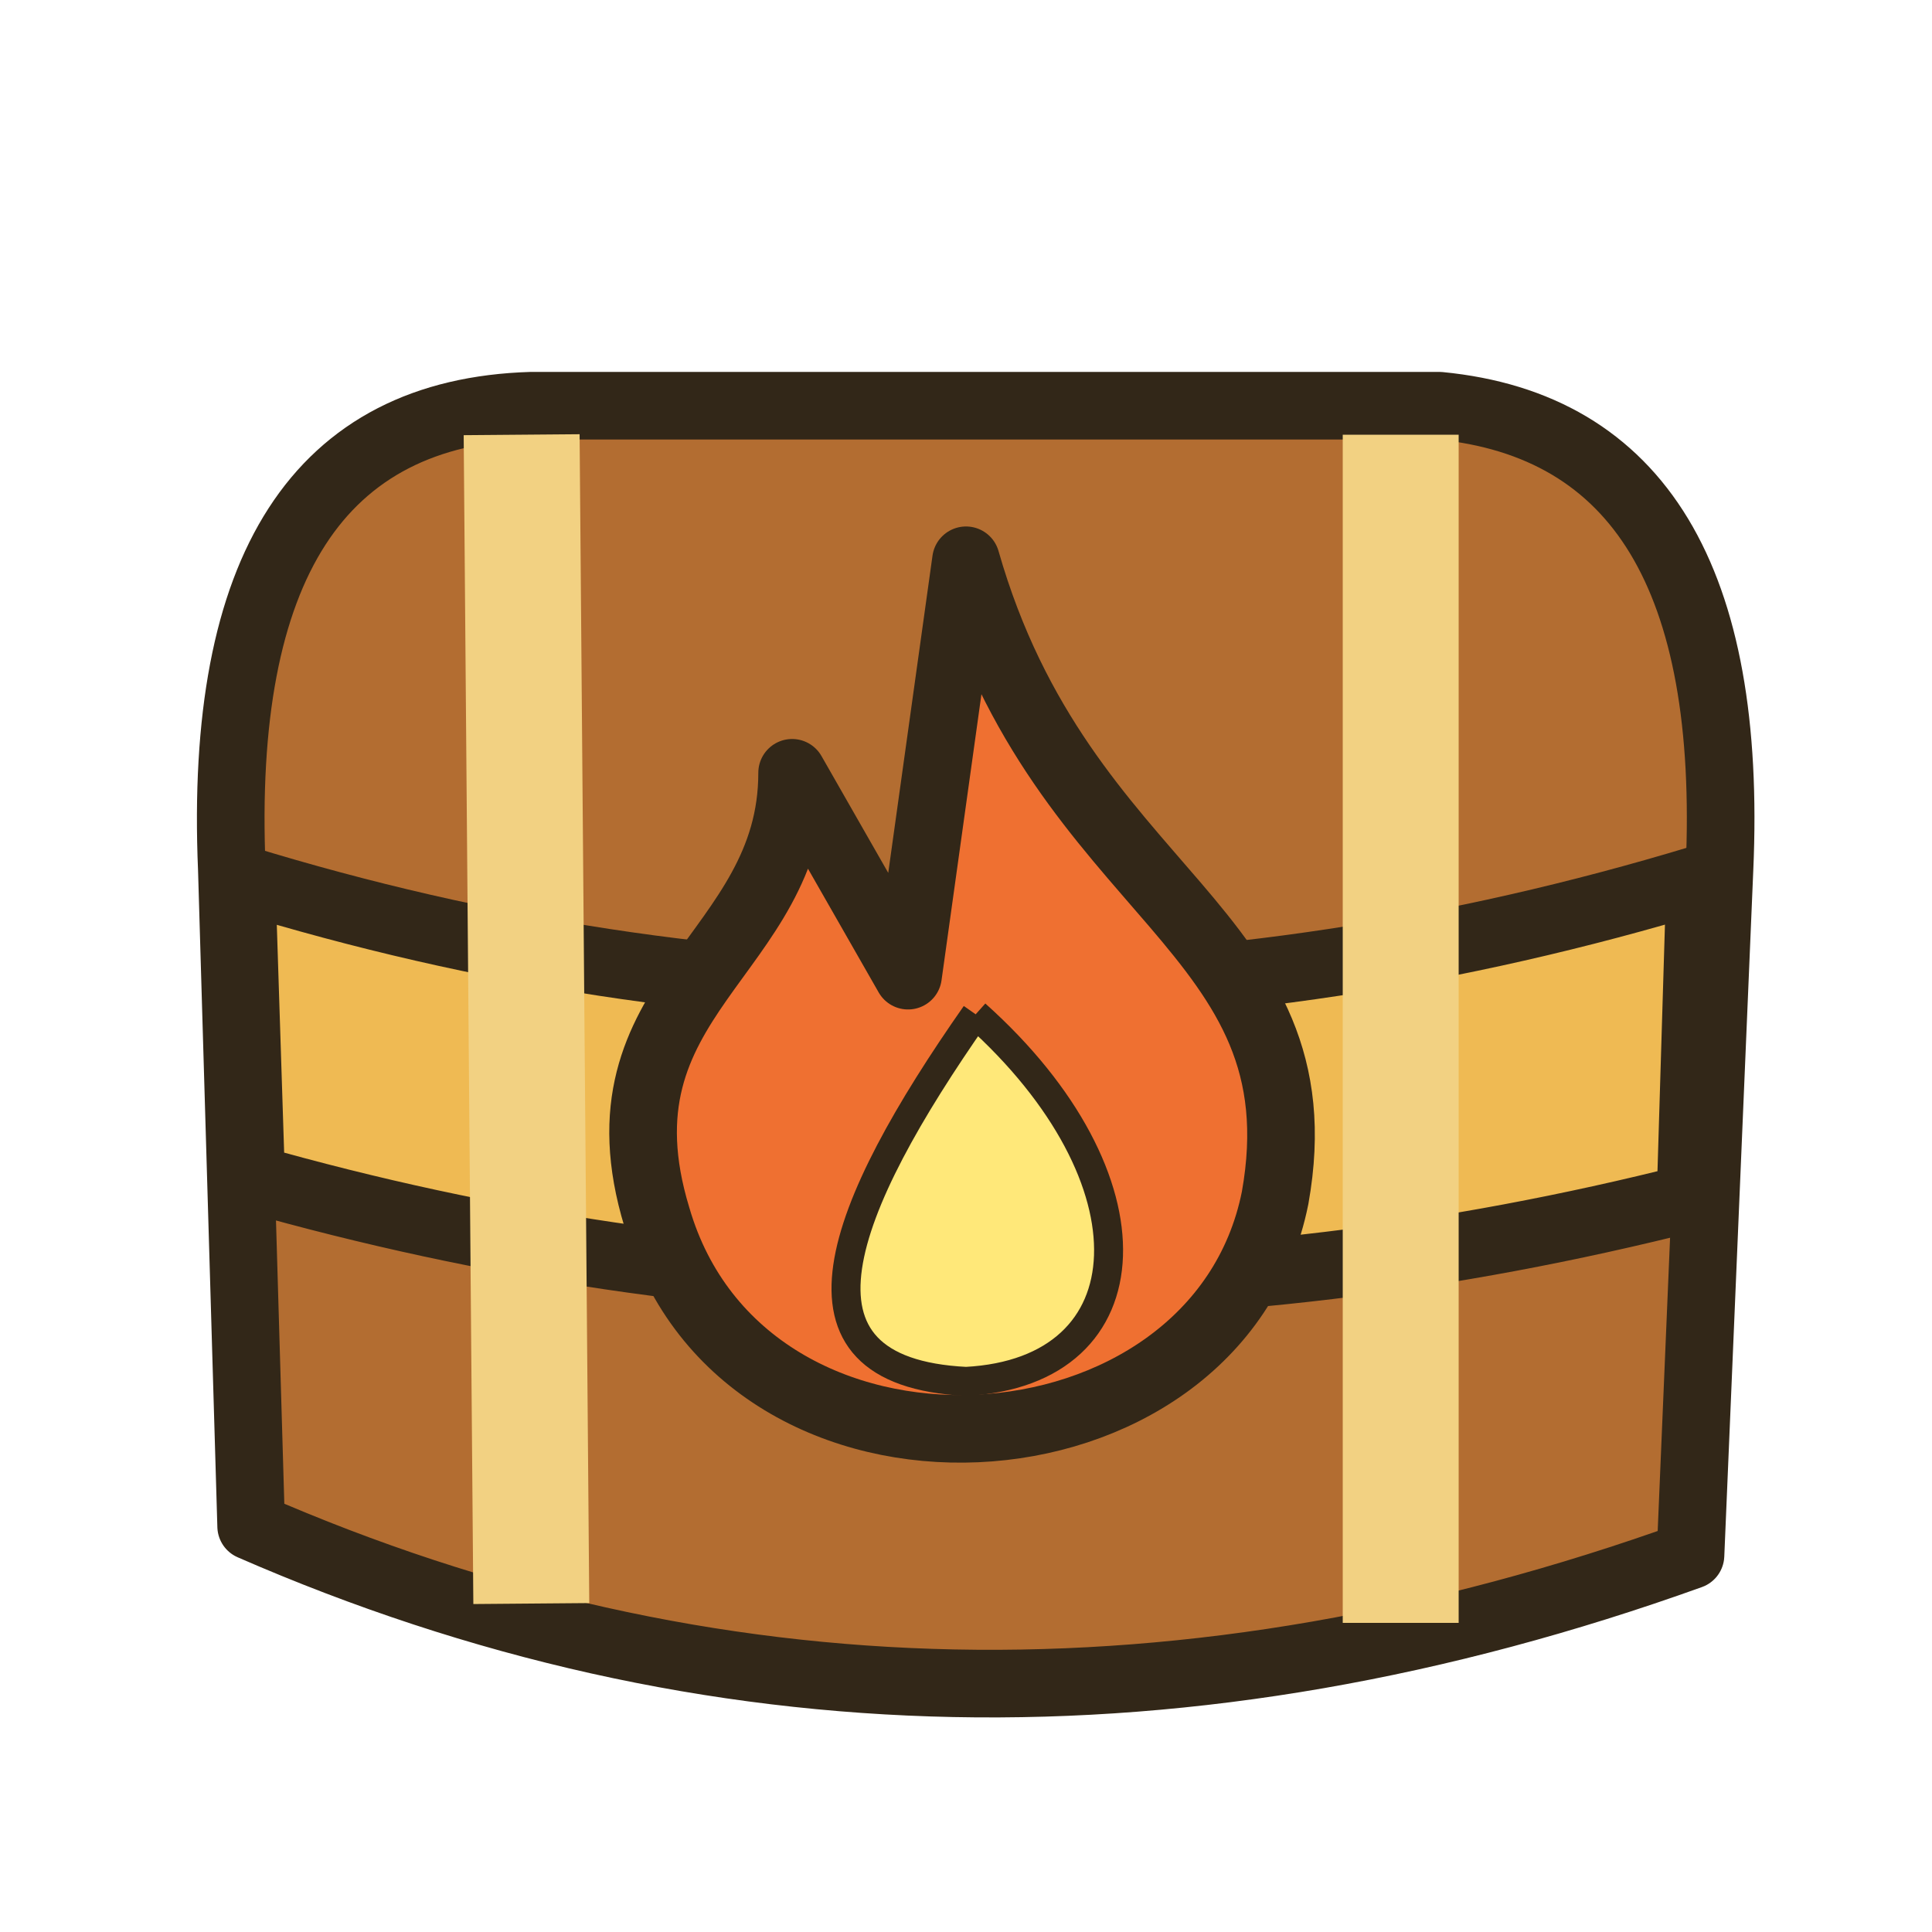
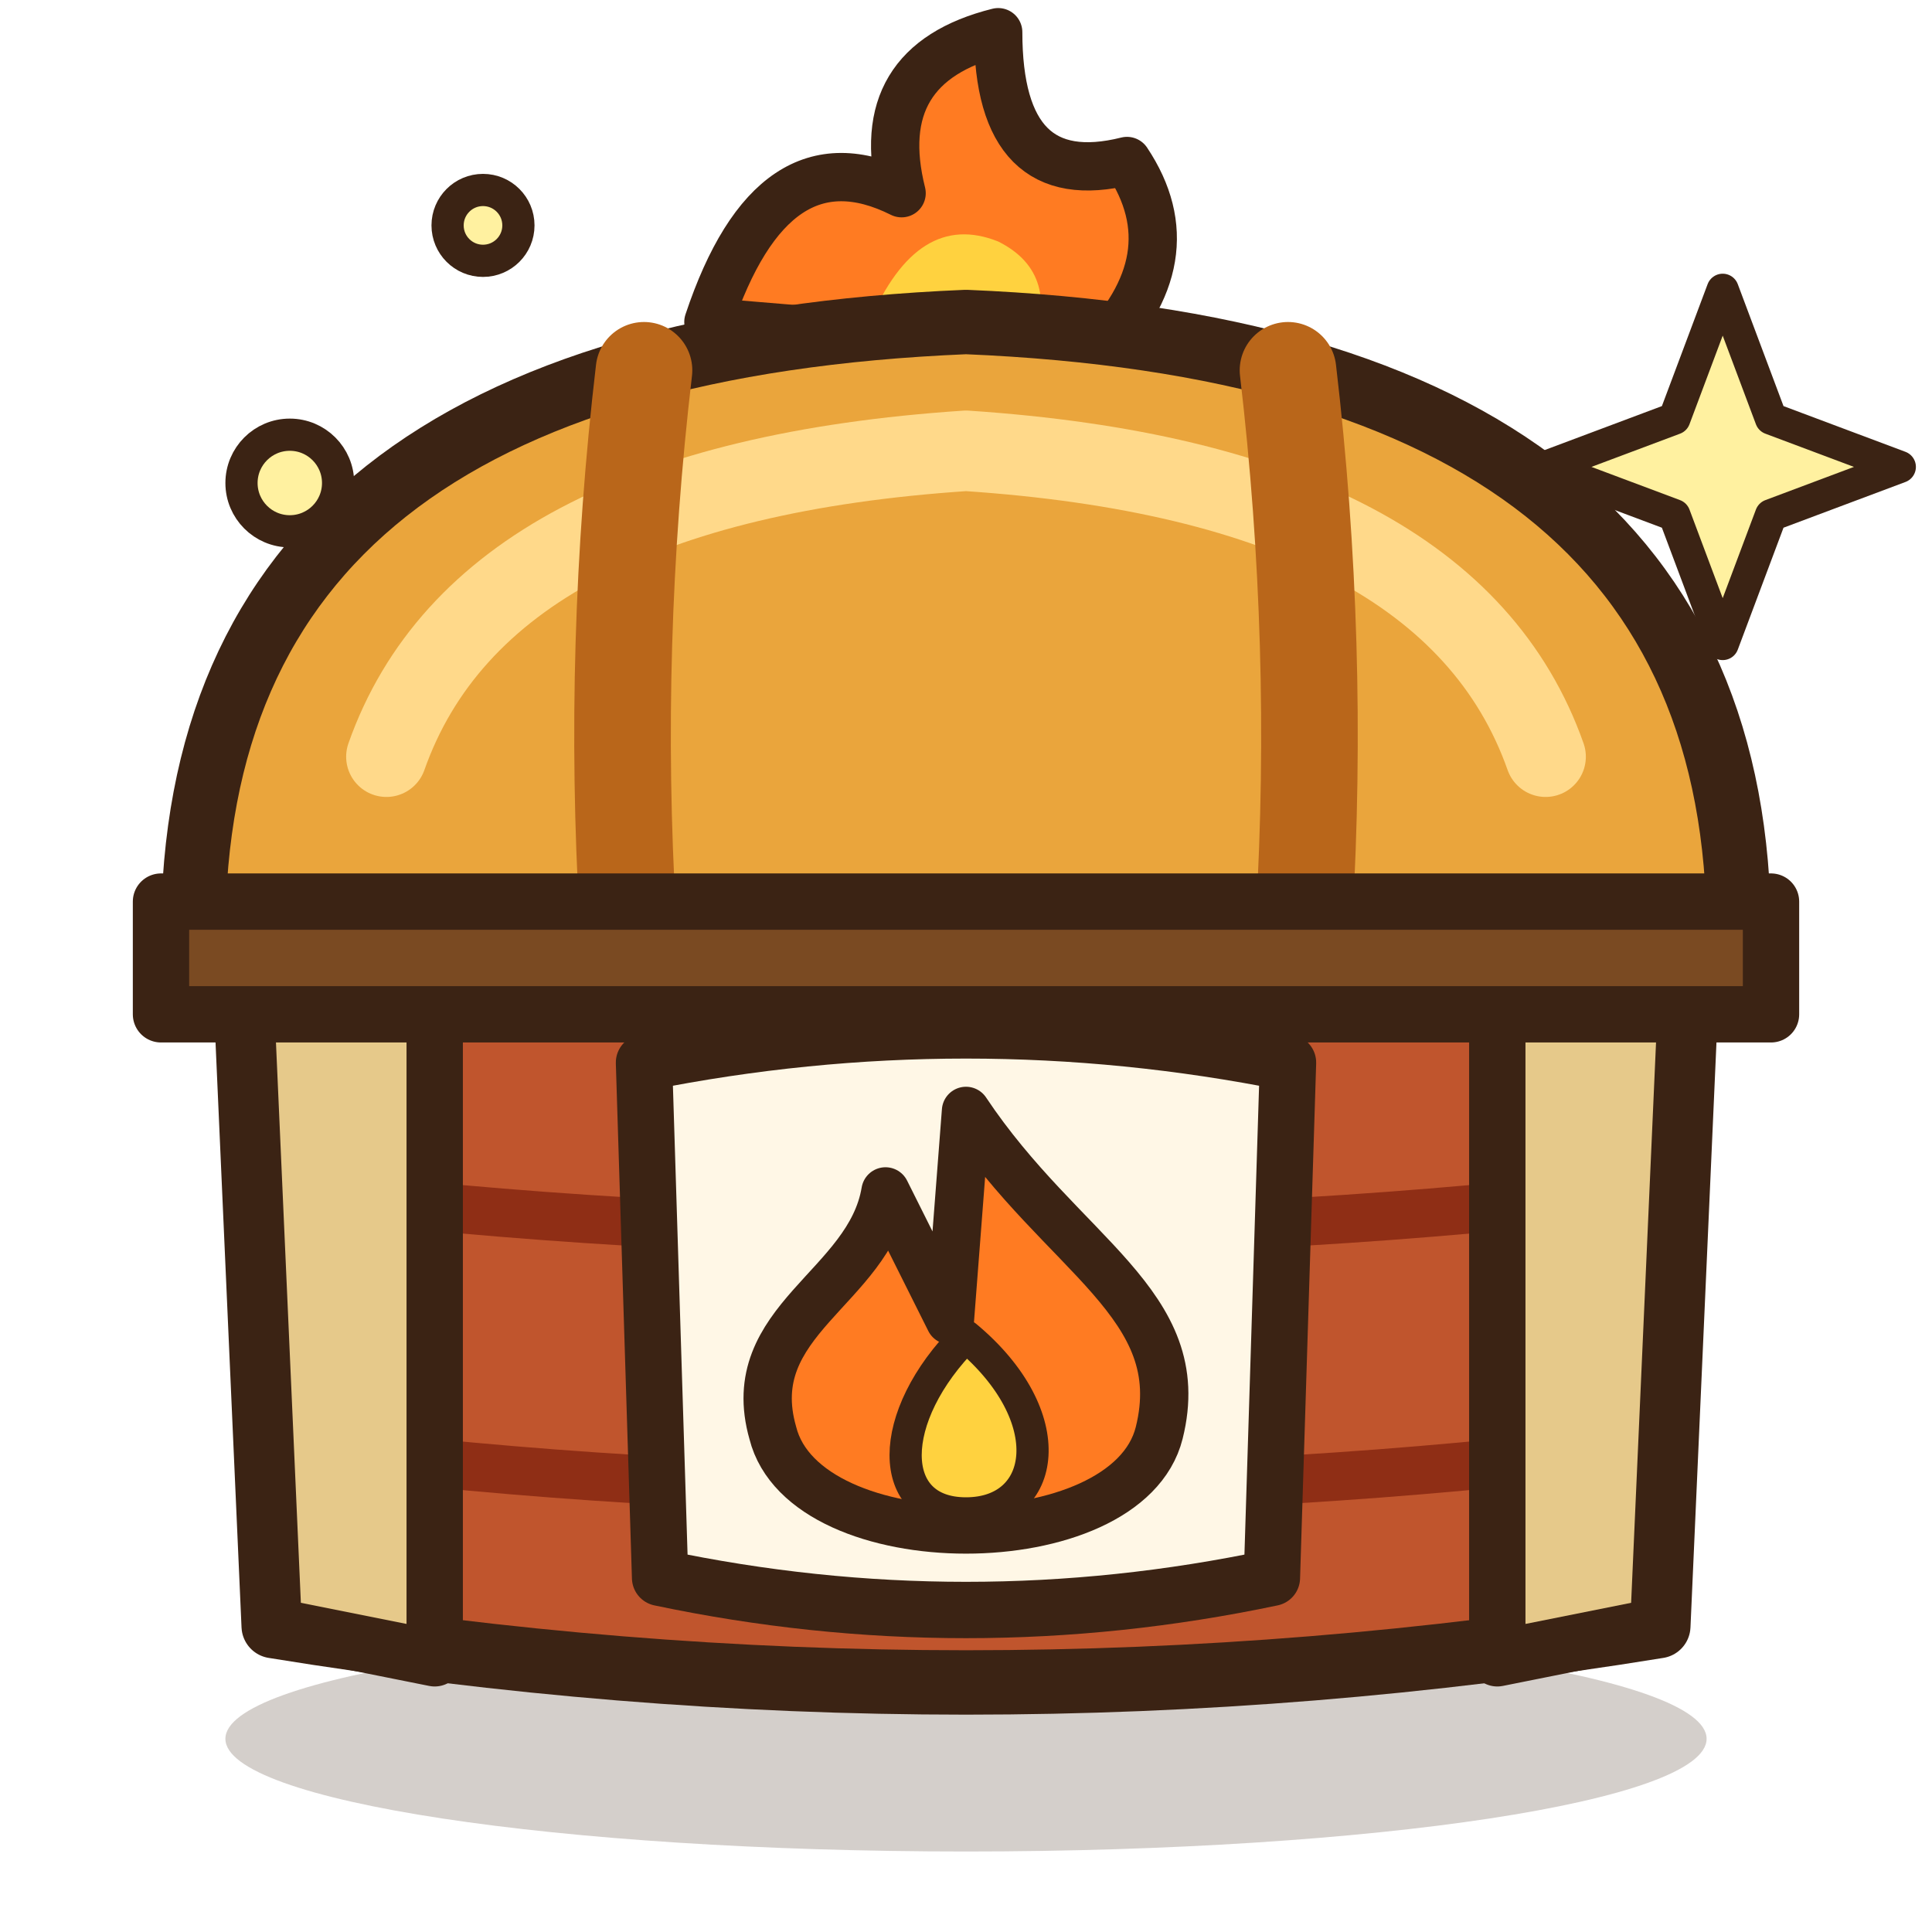
- <svg xmlns="http://www.w3.org/2000/svg" width="200" height="200" viewBox="0 0 200 200">
-   <g stroke="#322718" stroke-width="7" stroke-linejoin="round">
-     <path d="M24 90Q22 43 55 42L149 42Q180 45 178 90L175 161Q97 189 26 158Z" fill="#b36d31" />
-     <path d="M25 91Q100 114 176 91L175 124Q100 143 26 122Z" fill="#efba53" />
-     <path d="M54 45L55 166M145 45L145 168" stroke="#f2d182" stroke-width="12" />
-     <path d="M100 58C110 93 137 96 132 124C126 154 77 157 68 126C61 103 82 99 82 80L94 101Z" fill="#ef7031" />
-     <path d="M101 105C120 122 119 142 100 143C80 142 87 125 101 105" fill="#ffe879" stroke-width="3" />
+ <svg xmlns="http://www.w3.org/2000/svg" width="120" height="120" viewBox="0 0 120 120">
+   <ellipse cx="60" cy="108" rx="46" ry="7" fill="#3b2314" opacity=".22" />
+   <g stroke="#3b2314" stroke-width="4" stroke-linejoin="round" stroke-linecap="round">
+     <path d="M44 20Q48 8 56 12Q54 4 62 2Q62 12 70 10Q74 16 68 22Z" fill="#ff7b22" stroke-width="3" />
+     <path d="M54 20Q57 13 62 15Q66 17 64 22Z" fill="#ffd23f" stroke="none" />
+     <path d="M15 56L105 56L103 101Q60 108 17 101Z" fill="#c0552d" />
+     <path d="M18 74Q60 79 102 74M19 90Q60 95 101 90" fill="none" stroke="#8f2e15" stroke-width="3" />
+     <path d="M15 56L27 56L27 103L17 101ZM93 56L105 56L103 101L93 103Z" fill="#e6c98a" stroke-width="3.5" />
+     <path d="M12 58Q12 22 60 20Q108 22 108 58Z" fill="#eaa53c" />
+     <path d="M24 47Q30 30 60 28Q90 30 96 47" fill="none" stroke="#ffd98a" stroke-width="5" />
+     <path d="M40 23Q38 40 39 57M80 23Q82 40 81 57" fill="none" stroke="#b9661a" stroke-width="6" />
+     <path d="M10 56L110 56L110 63L10 63Z" fill="#7a4a22" stroke-width="3.5" />
+     <path d="M40 66Q60 62 80 66L79 98Q60 102 41 98Z" fill="#fff7e6" stroke-width="3.5" />
+     <path d="M60 69C66 78 74 81 72 89C70 97 50 97 48 89C46 82 54 80 55 74L59 82Z" fill="#ff7b22" stroke-width="3" />
+     <path d="M60 83C66 88 65 94 60 94C55 94 55 88 60 83Z" fill="#ffd23f" stroke-width="2" />
+   </g>
+   <g fill="#fff1a0" stroke="#3b2314" stroke-width="2" stroke-linejoin="round">
+     <path d="M104 26l3 -8l3 8l8 3l-8 3l-3 8l-3 -8l-8 -3z" />
+     <circle cx="18" cy="30" r="3" />
+     <circle cx="30" cy="14" r="2.2" />
  </g>
</svg>
